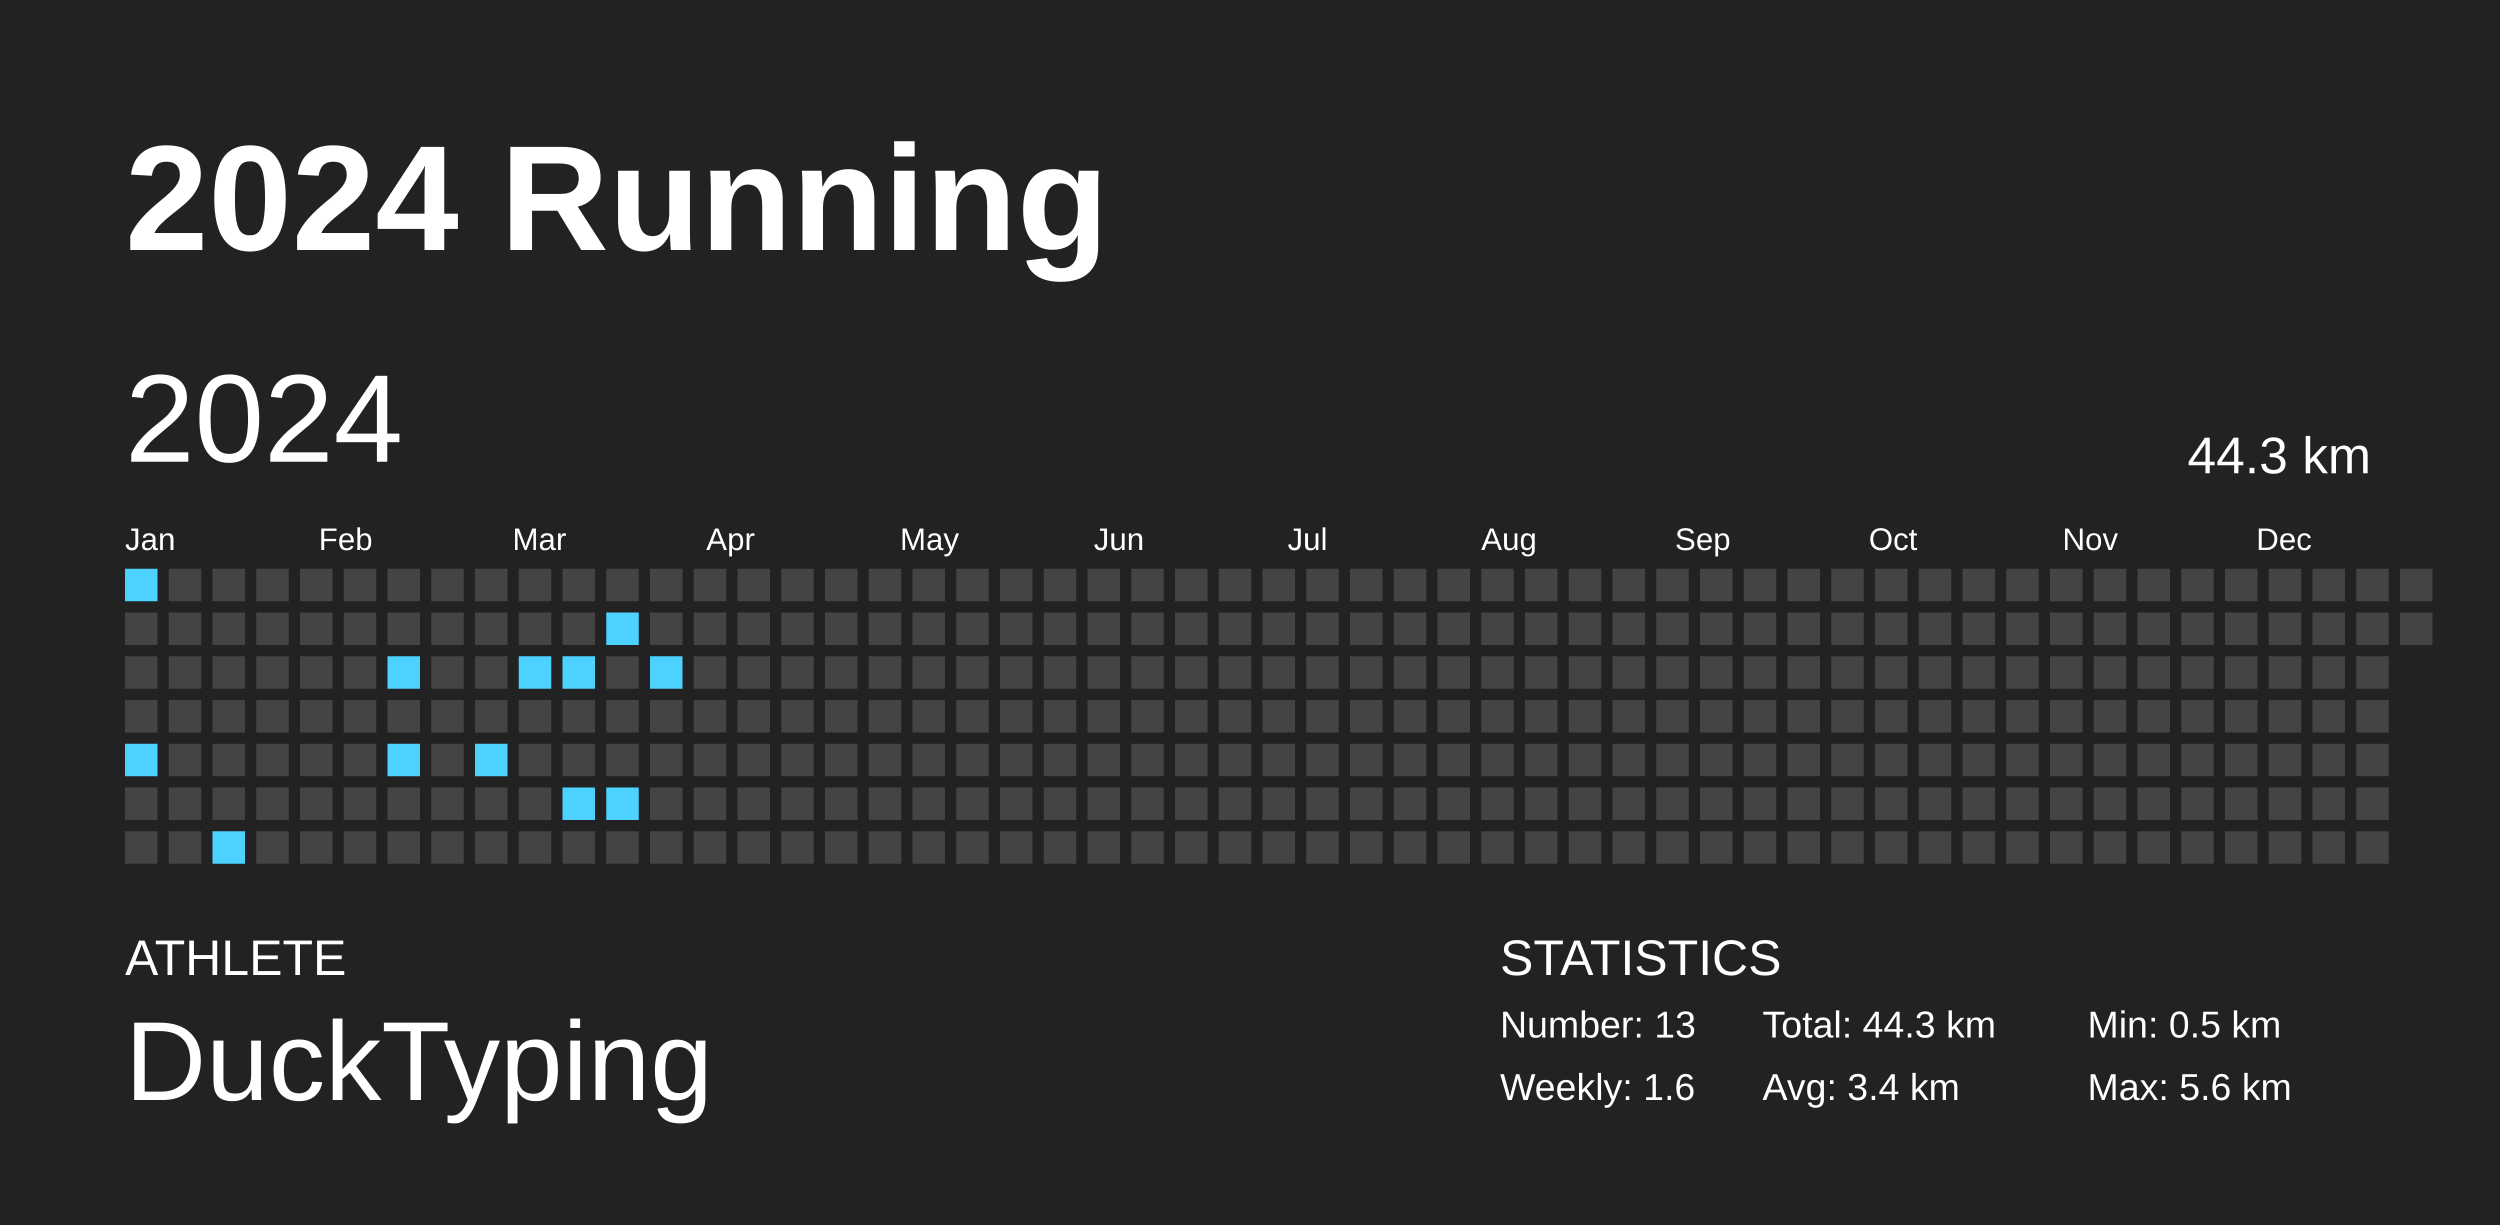
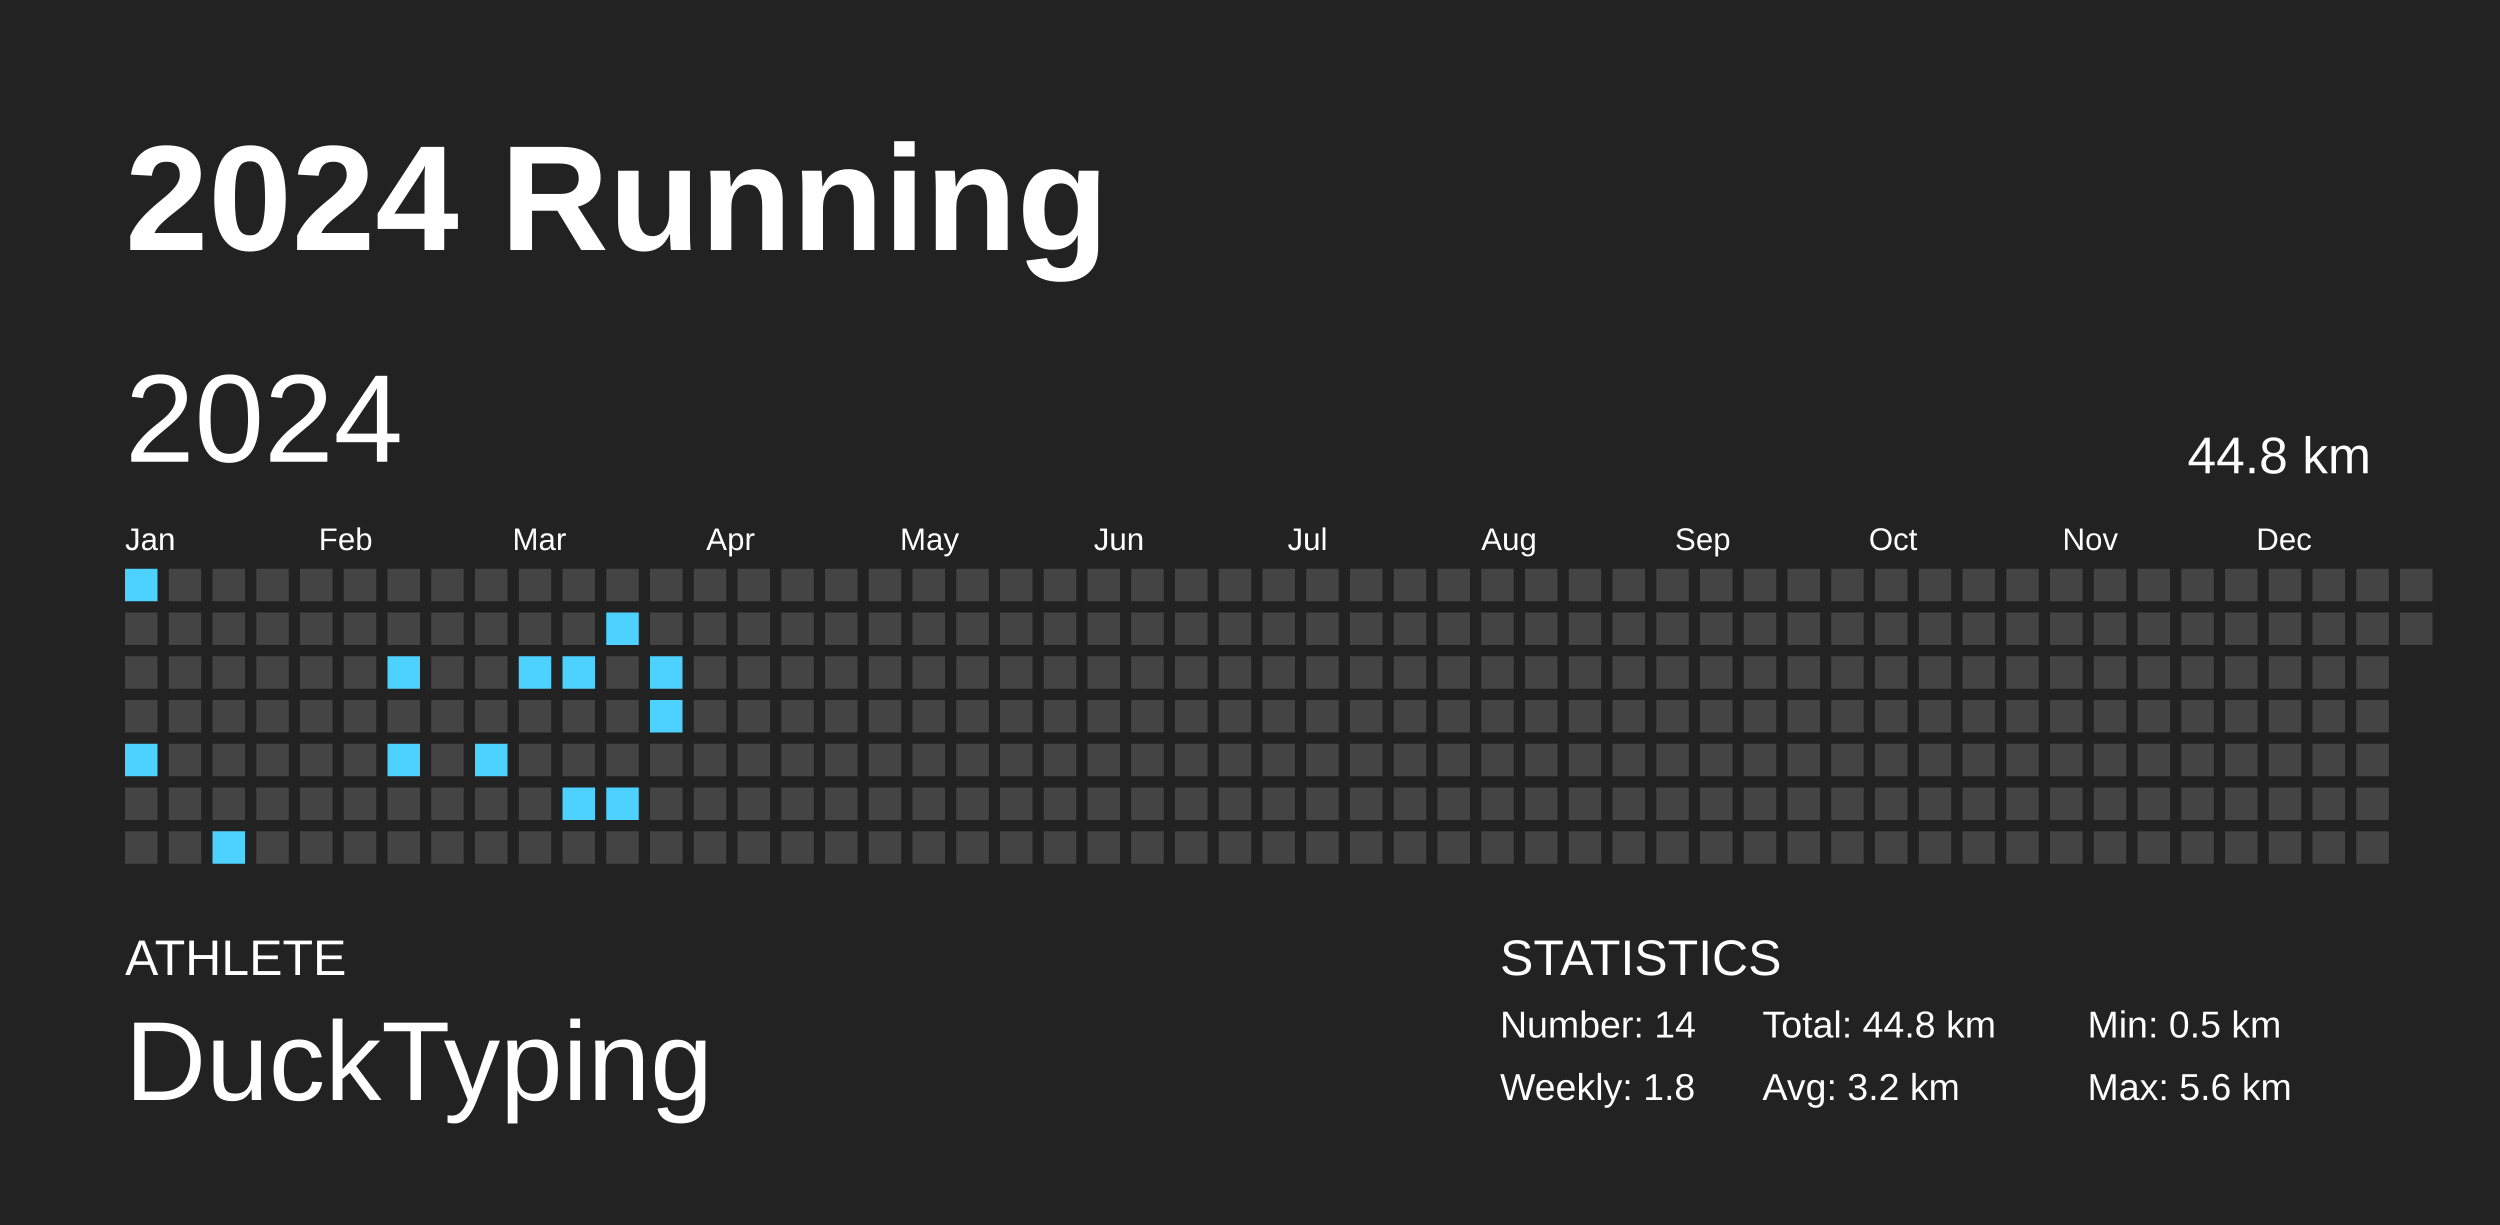
<svg xmlns="http://www.w3.org/2000/svg" baseProfile="full" height="98mm" version="1.1" viewBox="0,0,200,98" width="200mm">
  <defs />
  <rect fill="#222222" height="98" width="200" x="0" y="0" />
  <text fill="#FFFFFF" style="font-size:12px; font-family:Arial; font-weight:bold;" x="10" y="20">2024 Running</text>
  <text fill="#FFFFFF" style="font-size:4px; font-family:Arial" x="10" y="78">ATHLETE</text>
  <text fill="#FFFFFF" style="font-size:9px; font-family:Arial" x="10" y="88">DuckTyping</text>
  <text fill="#FFFFFF" style="font-size:4px; font-family:Arial" x="120" y="78">STATISTICS</text>
-   <text fill="#FFFFFF" style="font-size:3px; font-family:Arial" x="120" y="83">Number: 13</text>
-   <text fill="#FFFFFF" style="font-size:3px; font-family:Arial" x="120" y="88">Weekly: 1.6</text>
-   <text fill="#FFFFFF" style="font-size:3px; font-family:Arial" x="141" y="83">Total: 44.3 km</text>
-   <text fill="#FFFFFF" style="font-size:3px; font-family:Arial" x="141" y="88">Avg: 3.4 km</text>
+   <text fill="#FFFFFF" style="font-size:3px; font-family:Arial" x="120" y="83">Number: 14</text>
+   <text fill="#FFFFFF" style="font-size:3px; font-family:Arial" x="120" y="88">Weekly: 1.8</text>
+   <text fill="#FFFFFF" style="font-size:3px; font-family:Arial" x="141" y="83">Total: 44.8 km</text>
+   <text fill="#FFFFFF" style="font-size:3px; font-family:Arial" x="141" y="88">Avg: 3.2 km</text>
  <text fill="#FFFFFF" style="font-size:3px; font-family:Arial" x="167" y="83">Min: 0.5 km</text>
  <text fill="#FFFFFF" style="font-size:3px; font-family:Arial" x="167" y="88">Max: 5.6 km</text>
  <text dominant-baseline="hanging" fill="#FFFFFF" style="font-size:10.0px; font-family:Arial;" x="10" y="30">2024</text>
-   <text dominant-baseline="hanging" fill="#FFFFFF" style="font-size:4.125px; font-family:Arial;" x="175" y="35">44.3 km</text>
+   <text dominant-baseline="hanging" fill="#FFFFFF" style="font-size:4.125px; font-family:Arial;" x="175" y="35">44.8 km</text>
  <text fill="#FFFFFF" style="font-size:2.5px; font-family:Arial" x="10.0" y="44">Jan</text>
  <text fill="#FFFFFF" style="font-size:2.5px; font-family:Arial" x="25.5" y="44">Feb</text>
  <text fill="#FFFFFF" style="font-size:2.5px; font-family:Arial" x="41.0" y="44">Mar</text>
  <text fill="#FFFFFF" style="font-size:2.5px; font-family:Arial" x="56.5" y="44">Apr</text>
  <text fill="#FFFFFF" style="font-size:2.5px; font-family:Arial" x="72.0" y="44">May</text>
  <text fill="#FFFFFF" style="font-size:2.5px; font-family:Arial" x="87.5" y="44">Jun</text>
  <text fill="#FFFFFF" style="font-size:2.5px; font-family:Arial" x="103.0" y="44">Jul</text>
  <text fill="#FFFFFF" style="font-size:2.5px; font-family:Arial" x="118.5" y="44">Aug</text>
  <text fill="#FFFFFF" style="font-size:2.5px; font-family:Arial" x="134.0" y="44">Sep</text>
  <text fill="#FFFFFF" style="font-size:2.5px; font-family:Arial" x="149.5" y="44">Oct</text>
  <text fill="#FFFFFF" style="font-size:2.5px; font-family:Arial" x="165.0" y="44">Nov</text>
  <text fill="#FFFFFF" style="font-size:2.5px; font-family:Arial" x="180.5" y="44">Dec</text>
  <rect fill="#4dd2ff" height="2.6" width="2.6" x="10.0" y="45.5" />
  <rect fill="#444444" height="2.6" width="2.6" x="10.0" y="49.0" />
  <rect fill="#444444" height="2.6" width="2.6" x="10.0" y="52.5" />
  <rect fill="#444444" height="2.6" width="2.6" x="10.0" y="56.0" />
  <rect fill="#4dd2ff" height="2.6" width="2.6" x="10.0" y="59.5" />
  <rect fill="#444444" height="2.6" width="2.6" x="10.0" y="63.0" />
  <rect fill="#444444" height="2.6" width="2.6" x="10.0" y="66.5" />
  <rect fill="#444444" height="2.6" width="2.6" x="13.5" y="45.5" />
  <rect fill="#444444" height="2.6" width="2.6" x="13.5" y="49.0" />
  <rect fill="#444444" height="2.6" width="2.6" x="13.5" y="52.5" />
  <rect fill="#444444" height="2.6" width="2.6" x="13.5" y="56.0" />
  <rect fill="#444444" height="2.6" width="2.6" x="13.5" y="59.5" />
  <rect fill="#444444" height="2.6" width="2.6" x="13.5" y="63.0" />
  <rect fill="#444444" height="2.6" width="2.6" x="13.5" y="66.5" />
  <rect fill="#444444" height="2.6" width="2.6" x="17.0" y="45.5" />
  <rect fill="#444444" height="2.6" width="2.6" x="17.0" y="49.0" />
  <rect fill="#444444" height="2.6" width="2.6" x="17.0" y="52.5" />
  <rect fill="#444444" height="2.6" width="2.6" x="17.0" y="56.0" />
  <rect fill="#444444" height="2.6" width="2.6" x="17.0" y="59.5" />
  <rect fill="#444444" height="2.6" width="2.6" x="17.0" y="63.0" />
  <rect fill="#4dd2ff" height="2.6" width="2.6" x="17.0" y="66.5" />
  <rect fill="#444444" height="2.6" width="2.6" x="20.5" y="45.5" />
  <rect fill="#444444" height="2.6" width="2.6" x="20.5" y="49.0" />
  <rect fill="#444444" height="2.6" width="2.6" x="20.5" y="52.5" />
  <rect fill="#444444" height="2.6" width="2.6" x="20.5" y="56.0" />
  <rect fill="#444444" height="2.6" width="2.6" x="20.5" y="59.5" />
  <rect fill="#444444" height="2.6" width="2.6" x="20.5" y="63.0" />
  <rect fill="#444444" height="2.6" width="2.6" x="20.5" y="66.5" />
  <rect fill="#444444" height="2.6" width="2.6" x="24.0" y="45.5" />
  <rect fill="#444444" height="2.6" width="2.6" x="24.0" y="49.0" />
  <rect fill="#444444" height="2.6" width="2.6" x="24.0" y="52.5" />
  <rect fill="#444444" height="2.6" width="2.6" x="24.0" y="56.0" />
  <rect fill="#444444" height="2.6" width="2.6" x="24.0" y="59.5" />
  <rect fill="#444444" height="2.6" width="2.6" x="24.0" y="63.0" />
  <rect fill="#444444" height="2.6" width="2.6" x="24.0" y="66.5" />
  <rect fill="#444444" height="2.6" width="2.6" x="27.5" y="45.5" />
  <rect fill="#444444" height="2.6" width="2.6" x="27.5" y="49.0" />
  <rect fill="#444444" height="2.6" width="2.6" x="27.5" y="52.5" />
  <rect fill="#444444" height="2.6" width="2.6" x="27.5" y="56.0" />
  <rect fill="#444444" height="2.6" width="2.6" x="27.5" y="59.5" />
  <rect fill="#444444" height="2.6" width="2.6" x="27.5" y="63.0" />
  <rect fill="#444444" height="2.6" width="2.6" x="27.5" y="66.5" />
  <rect fill="#444444" height="2.6" width="2.6" x="31.0" y="45.5" />
  <rect fill="#444444" height="2.6" width="2.6" x="31.0" y="49.0" />
  <rect fill="#4dd2ff" height="2.6" width="2.6" x="31.0" y="52.5" />
  <rect fill="#444444" height="2.6" width="2.6" x="31.0" y="56.0" />
  <rect fill="#4dd2ff" height="2.6" width="2.6" x="31.0" y="59.5" />
  <rect fill="#444444" height="2.6" width="2.6" x="31.0" y="63.0" />
  <rect fill="#444444" height="2.6" width="2.6" x="31.0" y="66.5" />
  <rect fill="#444444" height="2.6" width="2.6" x="34.5" y="45.5" />
  <rect fill="#444444" height="2.6" width="2.6" x="34.5" y="49.0" />
  <rect fill="#444444" height="2.6" width="2.6" x="34.5" y="52.5" />
  <rect fill="#444444" height="2.6" width="2.6" x="34.5" y="56.0" />
  <rect fill="#444444" height="2.6" width="2.6" x="34.5" y="59.5" />
  <rect fill="#444444" height="2.6" width="2.6" x="34.5" y="63.0" />
  <rect fill="#444444" height="2.6" width="2.6" x="34.5" y="66.5" />
  <rect fill="#444444" height="2.6" width="2.6" x="38.0" y="45.5" />
  <rect fill="#444444" height="2.6" width="2.6" x="38.0" y="49.0" />
  <rect fill="#444444" height="2.6" width="2.6" x="38.0" y="52.5" />
  <rect fill="#444444" height="2.6" width="2.6" x="38.0" y="56.0" />
  <rect fill="#4dd2ff" height="2.6" width="2.6" x="38.0" y="59.5" />
  <rect fill="#444444" height="2.6" width="2.6" x="38.0" y="63.0" />
  <rect fill="#444444" height="2.6" width="2.6" x="38.0" y="66.5" />
  <rect fill="#444444" height="2.6" width="2.6" x="41.5" y="45.5" />
  <rect fill="#444444" height="2.6" width="2.6" x="41.5" y="49.0" />
  <rect fill="#4dd2ff" height="2.6" width="2.6" x="41.5" y="52.5" />
  <rect fill="#444444" height="2.6" width="2.6" x="41.5" y="56.0" />
  <rect fill="#444444" height="2.6" width="2.6" x="41.5" y="59.5" />
  <rect fill="#444444" height="2.6" width="2.6" x="41.5" y="63.0" />
  <rect fill="#444444" height="2.6" width="2.6" x="41.5" y="66.5" />
  <rect fill="#444444" height="2.6" width="2.6" x="45.0" y="45.5" />
  <rect fill="#444444" height="2.6" width="2.6" x="45.0" y="49.0" />
  <rect fill="#4dd2ff" height="2.6" width="2.6" x="45.0" y="52.5" />
  <rect fill="#444444" height="2.6" width="2.6" x="45.0" y="56.0" />
  <rect fill="#444444" height="2.6" width="2.6" x="45.0" y="59.5" />
  <rect fill="#4dd2ff" height="2.6" width="2.6" x="45.0" y="63.0" />
  <rect fill="#444444" height="2.6" width="2.6" x="45.0" y="66.5" />
  <rect fill="#444444" height="2.6" width="2.6" x="48.5" y="45.5" />
  <rect fill="#4dd2ff" height="2.6" width="2.6" x="48.5" y="49.0" />
  <rect fill="#444444" height="2.6" width="2.6" x="48.5" y="52.5" />
  <rect fill="#444444" height="2.6" width="2.6" x="48.5" y="56.0" />
  <rect fill="#444444" height="2.6" width="2.6" x="48.5" y="59.5" />
  <rect fill="#4dd2ff" height="2.6" width="2.6" x="48.5" y="63.0" />
  <rect fill="#444444" height="2.6" width="2.6" x="48.5" y="66.5" />
  <rect fill="#444444" height="2.6" width="2.6" x="52.0" y="45.5" />
  <rect fill="#444444" height="2.6" width="2.6" x="52.0" y="49.0" />
  <rect fill="#4dd2ff" height="2.6" width="2.6" x="52.0" y="52.5" />
-   <rect fill="#444444" height="2.6" width="2.6" x="52.0" y="56.0" />
+   <rect fill="#4dd2ff" height="2.6" width="2.6" x="52.0" y="56.0" />
  <rect fill="#444444" height="2.6" width="2.6" x="52.0" y="59.5" />
  <rect fill="#444444" height="2.6" width="2.6" x="52.0" y="63.0" />
  <rect fill="#444444" height="2.6" width="2.6" x="52.0" y="66.5" />
  <rect fill="#444444" height="2.6" width="2.6" x="55.5" y="45.5" />
  <rect fill="#444444" height="2.6" width="2.6" x="55.5" y="49.0" />
  <rect fill="#444444" height="2.6" width="2.6" x="55.5" y="52.5" />
  <rect fill="#444444" height="2.6" width="2.6" x="55.5" y="56.0" />
  <rect fill="#444444" height="2.6" width="2.6" x="55.5" y="59.5" />
  <rect fill="#444444" height="2.6" width="2.6" x="55.5" y="63.0" />
  <rect fill="#444444" height="2.6" width="2.6" x="55.5" y="66.5" />
  <rect fill="#444444" height="2.6" width="2.6" x="59.0" y="45.5" />
  <rect fill="#444444" height="2.6" width="2.6" x="59.0" y="49.0" />
  <rect fill="#444444" height="2.6" width="2.6" x="59.0" y="52.5" />
  <rect fill="#444444" height="2.6" width="2.6" x="59.0" y="56.0" />
  <rect fill="#444444" height="2.6" width="2.6" x="59.0" y="59.5" />
  <rect fill="#444444" height="2.6" width="2.6" x="59.0" y="63.0" />
  <rect fill="#444444" height="2.6" width="2.6" x="59.0" y="66.5" />
  <rect fill="#444444" height="2.6" width="2.6" x="62.5" y="45.5" />
  <rect fill="#444444" height="2.6" width="2.6" x="62.5" y="49.0" />
  <rect fill="#444444" height="2.6" width="2.6" x="62.5" y="52.5" />
  <rect fill="#444444" height="2.6" width="2.6" x="62.5" y="56.0" />
  <rect fill="#444444" height="2.6" width="2.6" x="62.5" y="59.5" />
  <rect fill="#444444" height="2.6" width="2.6" x="62.5" y="63.0" />
  <rect fill="#444444" height="2.6" width="2.6" x="62.5" y="66.5" />
  <rect fill="#444444" height="2.6" width="2.6" x="66.0" y="45.5" />
  <rect fill="#444444" height="2.6" width="2.6" x="66.0" y="49.0" />
  <rect fill="#444444" height="2.6" width="2.6" x="66.0" y="52.5" />
  <rect fill="#444444" height="2.6" width="2.6" x="66.0" y="56.0" />
  <rect fill="#444444" height="2.6" width="2.6" x="66.0" y="59.5" />
  <rect fill="#444444" height="2.6" width="2.6" x="66.0" y="63.0" />
  <rect fill="#444444" height="2.6" width="2.6" x="66.0" y="66.5" />
  <rect fill="#444444" height="2.6" width="2.6" x="69.5" y="45.5" />
  <rect fill="#444444" height="2.6" width="2.6" x="69.5" y="49.0" />
  <rect fill="#444444" height="2.6" width="2.6" x="69.5" y="52.5" />
  <rect fill="#444444" height="2.6" width="2.6" x="69.5" y="56.0" />
  <rect fill="#444444" height="2.6" width="2.6" x="69.5" y="59.5" />
  <rect fill="#444444" height="2.6" width="2.6" x="69.5" y="63.0" />
  <rect fill="#444444" height="2.6" width="2.6" x="69.5" y="66.5" />
  <rect fill="#444444" height="2.6" width="2.6" x="73.0" y="45.5" />
  <rect fill="#444444" height="2.6" width="2.6" x="73.0" y="49.0" />
  <rect fill="#444444" height="2.6" width="2.6" x="73.0" y="52.5" />
  <rect fill="#444444" height="2.6" width="2.6" x="73.0" y="56.0" />
  <rect fill="#444444" height="2.6" width="2.6" x="73.0" y="59.5" />
  <rect fill="#444444" height="2.6" width="2.6" x="73.0" y="63.0" />
  <rect fill="#444444" height="2.6" width="2.6" x="73.0" y="66.5" />
  <rect fill="#444444" height="2.6" width="2.6" x="76.5" y="45.5" />
  <rect fill="#444444" height="2.6" width="2.6" x="76.5" y="49.0" />
  <rect fill="#444444" height="2.6" width="2.6" x="76.5" y="52.5" />
  <rect fill="#444444" height="2.6" width="2.6" x="76.5" y="56.0" />
  <rect fill="#444444" height="2.6" width="2.6" x="76.5" y="59.5" />
  <rect fill="#444444" height="2.6" width="2.6" x="76.5" y="63.0" />
  <rect fill="#444444" height="2.6" width="2.6" x="76.5" y="66.5" />
  <rect fill="#444444" height="2.6" width="2.6" x="80.0" y="45.5" />
  <rect fill="#444444" height="2.6" width="2.6" x="80.0" y="49.0" />
  <rect fill="#444444" height="2.6" width="2.6" x="80.0" y="52.5" />
  <rect fill="#444444" height="2.6" width="2.6" x="80.0" y="56.0" />
  <rect fill="#444444" height="2.6" width="2.6" x="80.0" y="59.5" />
  <rect fill="#444444" height="2.6" width="2.6" x="80.0" y="63.0" />
  <rect fill="#444444" height="2.6" width="2.6" x="80.0" y="66.5" />
  <rect fill="#444444" height="2.6" width="2.6" x="83.5" y="45.5" />
  <rect fill="#444444" height="2.6" width="2.6" x="83.5" y="49.0" />
  <rect fill="#444444" height="2.6" width="2.6" x="83.5" y="52.5" />
  <rect fill="#444444" height="2.6" width="2.6" x="83.5" y="56.0" />
  <rect fill="#444444" height="2.6" width="2.6" x="83.5" y="59.5" />
  <rect fill="#444444" height="2.6" width="2.6" x="83.5" y="63.0" />
  <rect fill="#444444" height="2.6" width="2.6" x="83.5" y="66.5" />
  <rect fill="#444444" height="2.6" width="2.6" x="87.0" y="45.5" />
  <rect fill="#444444" height="2.6" width="2.6" x="87.0" y="49.0" />
  <rect fill="#444444" height="2.6" width="2.6" x="87.0" y="52.5" />
  <rect fill="#444444" height="2.6" width="2.6" x="87.0" y="56.0" />
  <rect fill="#444444" height="2.6" width="2.6" x="87.0" y="59.5" />
  <rect fill="#444444" height="2.6" width="2.6" x="87.0" y="63.0" />
  <rect fill="#444444" height="2.6" width="2.6" x="87.0" y="66.5" />
  <rect fill="#444444" height="2.6" width="2.6" x="90.5" y="45.5" />
  <rect fill="#444444" height="2.6" width="2.6" x="90.5" y="49.0" />
  <rect fill="#444444" height="2.6" width="2.6" x="90.5" y="52.5" />
  <rect fill="#444444" height="2.6" width="2.6" x="90.5" y="56.0" />
  <rect fill="#444444" height="2.6" width="2.6" x="90.5" y="59.5" />
  <rect fill="#444444" height="2.6" width="2.6" x="90.5" y="63.0" />
  <rect fill="#444444" height="2.6" width="2.6" x="90.5" y="66.5" />
  <rect fill="#444444" height="2.6" width="2.6" x="94.0" y="45.5" />
  <rect fill="#444444" height="2.6" width="2.6" x="94.0" y="49.0" />
  <rect fill="#444444" height="2.6" width="2.6" x="94.0" y="52.5" />
  <rect fill="#444444" height="2.6" width="2.6" x="94.0" y="56.0" />
  <rect fill="#444444" height="2.6" width="2.6" x="94.0" y="59.5" />
  <rect fill="#444444" height="2.6" width="2.6" x="94.0" y="63.0" />
  <rect fill="#444444" height="2.6" width="2.6" x="94.0" y="66.5" />
  <rect fill="#444444" height="2.6" width="2.6" x="97.5" y="45.5" />
  <rect fill="#444444" height="2.6" width="2.6" x="97.5" y="49.0" />
  <rect fill="#444444" height="2.6" width="2.6" x="97.5" y="52.5" />
  <rect fill="#444444" height="2.6" width="2.6" x="97.5" y="56.0" />
  <rect fill="#444444" height="2.6" width="2.6" x="97.5" y="59.5" />
  <rect fill="#444444" height="2.6" width="2.6" x="97.5" y="63.0" />
  <rect fill="#444444" height="2.6" width="2.6" x="97.5" y="66.5" />
  <rect fill="#444444" height="2.6" width="2.6" x="101.0" y="45.5" />
  <rect fill="#444444" height="2.6" width="2.6" x="101.0" y="49.0" />
  <rect fill="#444444" height="2.6" width="2.6" x="101.0" y="52.5" />
  <rect fill="#444444" height="2.6" width="2.6" x="101.0" y="56.0" />
  <rect fill="#444444" height="2.6" width="2.6" x="101.0" y="59.5" />
  <rect fill="#444444" height="2.6" width="2.6" x="101.0" y="63.0" />
  <rect fill="#444444" height="2.6" width="2.6" x="101.0" y="66.5" />
  <rect fill="#444444" height="2.6" width="2.6" x="104.5" y="45.5" />
  <rect fill="#444444" height="2.6" width="2.6" x="104.5" y="49.0" />
  <rect fill="#444444" height="2.6" width="2.6" x="104.5" y="52.5" />
  <rect fill="#444444" height="2.6" width="2.6" x="104.5" y="56.0" />
  <rect fill="#444444" height="2.6" width="2.6" x="104.5" y="59.5" />
  <rect fill="#444444" height="2.6" width="2.6" x="104.5" y="63.0" />
  <rect fill="#444444" height="2.6" width="2.6" x="104.5" y="66.5" />
  <rect fill="#444444" height="2.6" width="2.6" x="108.0" y="45.5" />
  <rect fill="#444444" height="2.6" width="2.6" x="108.0" y="49.0" />
  <rect fill="#444444" height="2.6" width="2.6" x="108.0" y="52.5" />
  <rect fill="#444444" height="2.6" width="2.6" x="108.0" y="56.0" />
  <rect fill="#444444" height="2.6" width="2.6" x="108.0" y="59.5" />
  <rect fill="#444444" height="2.6" width="2.6" x="108.0" y="63.0" />
  <rect fill="#444444" height="2.6" width="2.6" x="108.0" y="66.5" />
  <rect fill="#444444" height="2.6" width="2.6" x="111.5" y="45.5" />
  <rect fill="#444444" height="2.6" width="2.6" x="111.5" y="49.0" />
  <rect fill="#444444" height="2.6" width="2.6" x="111.5" y="52.5" />
  <rect fill="#444444" height="2.6" width="2.6" x="111.5" y="56.0" />
  <rect fill="#444444" height="2.6" width="2.6" x="111.5" y="59.5" />
  <rect fill="#444444" height="2.6" width="2.6" x="111.5" y="63.0" />
  <rect fill="#444444" height="2.6" width="2.6" x="111.5" y="66.5" />
  <rect fill="#444444" height="2.6" width="2.6" x="115.0" y="45.5" />
  <rect fill="#444444" height="2.6" width="2.6" x="115.0" y="49.0" />
  <rect fill="#444444" height="2.6" width="2.6" x="115.0" y="52.5" />
  <rect fill="#444444" height="2.6" width="2.6" x="115.0" y="56.0" />
  <rect fill="#444444" height="2.6" width="2.6" x="115.0" y="59.5" />
  <rect fill="#444444" height="2.6" width="2.6" x="115.0" y="63.0" />
  <rect fill="#444444" height="2.6" width="2.6" x="115.0" y="66.5" />
  <rect fill="#444444" height="2.6" width="2.6" x="118.5" y="45.5" />
  <rect fill="#444444" height="2.6" width="2.6" x="118.5" y="49.0" />
  <rect fill="#444444" height="2.6" width="2.6" x="118.5" y="52.5" />
  <rect fill="#444444" height="2.6" width="2.6" x="118.5" y="56.0" />
  <rect fill="#444444" height="2.6" width="2.6" x="118.5" y="59.5" />
  <rect fill="#444444" height="2.6" width="2.6" x="118.5" y="63.0" />
  <rect fill="#444444" height="2.6" width="2.6" x="118.5" y="66.5" />
  <rect fill="#444444" height="2.6" width="2.6" x="122.0" y="45.5" />
  <rect fill="#444444" height="2.6" width="2.6" x="122.0" y="49.0" />
  <rect fill="#444444" height="2.6" width="2.6" x="122.0" y="52.5" />
  <rect fill="#444444" height="2.6" width="2.6" x="122.0" y="56.0" />
  <rect fill="#444444" height="2.6" width="2.6" x="122.0" y="59.5" />
  <rect fill="#444444" height="2.6" width="2.6" x="122.0" y="63.0" />
  <rect fill="#444444" height="2.6" width="2.6" x="122.0" y="66.5" />
  <rect fill="#444444" height="2.6" width="2.6" x="125.5" y="45.5" />
  <rect fill="#444444" height="2.6" width="2.6" x="125.5" y="49.0" />
  <rect fill="#444444" height="2.6" width="2.6" x="125.5" y="52.5" />
  <rect fill="#444444" height="2.6" width="2.6" x="125.5" y="56.0" />
  <rect fill="#444444" height="2.6" width="2.6" x="125.5" y="59.5" />
  <rect fill="#444444" height="2.6" width="2.6" x="125.5" y="63.0" />
  <rect fill="#444444" height="2.6" width="2.6" x="125.5" y="66.5" />
  <rect fill="#444444" height="2.6" width="2.6" x="129.0" y="45.5" />
  <rect fill="#444444" height="2.6" width="2.6" x="129.0" y="49.0" />
  <rect fill="#444444" height="2.6" width="2.6" x="129.0" y="52.5" />
  <rect fill="#444444" height="2.6" width="2.6" x="129.0" y="56.0" />
  <rect fill="#444444" height="2.6" width="2.6" x="129.0" y="59.5" />
  <rect fill="#444444" height="2.6" width="2.6" x="129.0" y="63.0" />
  <rect fill="#444444" height="2.6" width="2.6" x="129.0" y="66.5" />
  <rect fill="#444444" height="2.6" width="2.6" x="132.5" y="45.5" />
  <rect fill="#444444" height="2.6" width="2.6" x="132.5" y="49.0" />
  <rect fill="#444444" height="2.6" width="2.6" x="132.5" y="52.5" />
  <rect fill="#444444" height="2.6" width="2.6" x="132.5" y="56.0" />
  <rect fill="#444444" height="2.6" width="2.6" x="132.5" y="59.5" />
  <rect fill="#444444" height="2.6" width="2.6" x="132.5" y="63.0" />
  <rect fill="#444444" height="2.6" width="2.6" x="132.5" y="66.5" />
  <rect fill="#444444" height="2.6" width="2.6" x="136.0" y="45.5" />
  <rect fill="#444444" height="2.6" width="2.6" x="136.0" y="49.0" />
  <rect fill="#444444" height="2.6" width="2.6" x="136.0" y="52.5" />
  <rect fill="#444444" height="2.6" width="2.6" x="136.0" y="56.0" />
  <rect fill="#444444" height="2.6" width="2.6" x="136.0" y="59.5" />
  <rect fill="#444444" height="2.6" width="2.6" x="136.0" y="63.0" />
  <rect fill="#444444" height="2.6" width="2.6" x="136.0" y="66.5" />
  <rect fill="#444444" height="2.6" width="2.6" x="139.5" y="45.5" />
  <rect fill="#444444" height="2.6" width="2.6" x="139.5" y="49.0" />
  <rect fill="#444444" height="2.6" width="2.6" x="139.5" y="52.5" />
  <rect fill="#444444" height="2.6" width="2.6" x="139.5" y="56.0" />
  <rect fill="#444444" height="2.6" width="2.6" x="139.5" y="59.5" />
  <rect fill="#444444" height="2.6" width="2.6" x="139.5" y="63.0" />
  <rect fill="#444444" height="2.6" width="2.6" x="139.5" y="66.5" />
  <rect fill="#444444" height="2.6" width="2.6" x="143.0" y="45.5" />
  <rect fill="#444444" height="2.6" width="2.6" x="143.0" y="49.0" />
  <rect fill="#444444" height="2.6" width="2.6" x="143.0" y="52.5" />
  <rect fill="#444444" height="2.6" width="2.6" x="143.0" y="56.0" />
  <rect fill="#444444" height="2.6" width="2.6" x="143.0" y="59.5" />
  <rect fill="#444444" height="2.6" width="2.6" x="143.0" y="63.0" />
  <rect fill="#444444" height="2.6" width="2.6" x="143.0" y="66.5" />
  <rect fill="#444444" height="2.6" width="2.6" x="146.5" y="45.5" />
  <rect fill="#444444" height="2.6" width="2.6" x="146.5" y="49.0" />
  <rect fill="#444444" height="2.6" width="2.6" x="146.5" y="52.5" />
  <rect fill="#444444" height="2.6" width="2.6" x="146.5" y="56.0" />
  <rect fill="#444444" height="2.6" width="2.6" x="146.5" y="59.5" />
  <rect fill="#444444" height="2.6" width="2.6" x="146.5" y="63.0" />
  <rect fill="#444444" height="2.6" width="2.6" x="146.5" y="66.5" />
  <rect fill="#444444" height="2.6" width="2.6" x="150.0" y="45.5" />
  <rect fill="#444444" height="2.6" width="2.6" x="150.0" y="49.0" />
  <rect fill="#444444" height="2.6" width="2.6" x="150.0" y="52.5" />
  <rect fill="#444444" height="2.6" width="2.6" x="150.0" y="56.0" />
  <rect fill="#444444" height="2.6" width="2.6" x="150.0" y="59.5" />
  <rect fill="#444444" height="2.6" width="2.6" x="150.0" y="63.0" />
  <rect fill="#444444" height="2.6" width="2.6" x="150.0" y="66.5" />
  <rect fill="#444444" height="2.6" width="2.6" x="153.5" y="45.5" />
  <rect fill="#444444" height="2.6" width="2.6" x="153.5" y="49.0" />
  <rect fill="#444444" height="2.6" width="2.6" x="153.5" y="52.5" />
  <rect fill="#444444" height="2.6" width="2.6" x="153.5" y="56.0" />
  <rect fill="#444444" height="2.6" width="2.6" x="153.5" y="59.5" />
  <rect fill="#444444" height="2.6" width="2.6" x="153.5" y="63.0" />
  <rect fill="#444444" height="2.6" width="2.6" x="153.5" y="66.5" />
  <rect fill="#444444" height="2.6" width="2.6" x="157.0" y="45.5" />
  <rect fill="#444444" height="2.6" width="2.6" x="157.0" y="49.0" />
  <rect fill="#444444" height="2.6" width="2.6" x="157.0" y="52.5" />
  <rect fill="#444444" height="2.6" width="2.6" x="157.0" y="56.0" />
  <rect fill="#444444" height="2.6" width="2.6" x="157.0" y="59.5" />
  <rect fill="#444444" height="2.6" width="2.6" x="157.0" y="63.0" />
  <rect fill="#444444" height="2.6" width="2.6" x="157.0" y="66.5" />
  <rect fill="#444444" height="2.6" width="2.6" x="160.5" y="45.5" />
  <rect fill="#444444" height="2.6" width="2.6" x="160.5" y="49.0" />
  <rect fill="#444444" height="2.6" width="2.6" x="160.5" y="52.5" />
  <rect fill="#444444" height="2.6" width="2.6" x="160.5" y="56.0" />
  <rect fill="#444444" height="2.6" width="2.6" x="160.5" y="59.5" />
  <rect fill="#444444" height="2.6" width="2.6" x="160.5" y="63.0" />
  <rect fill="#444444" height="2.6" width="2.6" x="160.5" y="66.5" />
  <rect fill="#444444" height="2.6" width="2.6" x="164.0" y="45.5" />
  <rect fill="#444444" height="2.6" width="2.6" x="164.0" y="49.0" />
  <rect fill="#444444" height="2.6" width="2.6" x="164.0" y="52.5" />
  <rect fill="#444444" height="2.6" width="2.6" x="164.0" y="56.0" />
  <rect fill="#444444" height="2.6" width="2.6" x="164.0" y="59.5" />
  <rect fill="#444444" height="2.6" width="2.6" x="164.0" y="63.0" />
  <rect fill="#444444" height="2.6" width="2.6" x="164.0" y="66.5" />
  <rect fill="#444444" height="2.6" width="2.6" x="167.5" y="45.5" />
  <rect fill="#444444" height="2.6" width="2.6" x="167.5" y="49.0" />
  <rect fill="#444444" height="2.6" width="2.6" x="167.5" y="52.5" />
  <rect fill="#444444" height="2.6" width="2.6" x="167.5" y="56.0" />
  <rect fill="#444444" height="2.6" width="2.6" x="167.5" y="59.5" />
  <rect fill="#444444" height="2.6" width="2.6" x="167.5" y="63.0" />
  <rect fill="#444444" height="2.6" width="2.6" x="167.5" y="66.5" />
  <rect fill="#444444" height="2.6" width="2.6" x="171.0" y="45.5" />
  <rect fill="#444444" height="2.6" width="2.6" x="171.0" y="49.0" />
  <rect fill="#444444" height="2.6" width="2.6" x="171.0" y="52.5" />
  <rect fill="#444444" height="2.6" width="2.6" x="171.0" y="56.0" />
  <rect fill="#444444" height="2.6" width="2.6" x="171.0" y="59.5" />
  <rect fill="#444444" height="2.6" width="2.6" x="171.0" y="63.0" />
  <rect fill="#444444" height="2.6" width="2.6" x="171.0" y="66.5" />
  <rect fill="#444444" height="2.6" width="2.6" x="174.5" y="45.5" />
  <rect fill="#444444" height="2.6" width="2.6" x="174.5" y="49.0" />
  <rect fill="#444444" height="2.6" width="2.6" x="174.5" y="52.5" />
  <rect fill="#444444" height="2.6" width="2.6" x="174.5" y="56.0" />
  <rect fill="#444444" height="2.6" width="2.6" x="174.5" y="59.5" />
  <rect fill="#444444" height="2.6" width="2.6" x="174.5" y="63.0" />
  <rect fill="#444444" height="2.6" width="2.6" x="174.5" y="66.5" />
  <rect fill="#444444" height="2.6" width="2.6" x="178.0" y="45.5" />
  <rect fill="#444444" height="2.6" width="2.6" x="178.0" y="49.0" />
  <rect fill="#444444" height="2.6" width="2.6" x="178.0" y="52.5" />
  <rect fill="#444444" height="2.6" width="2.6" x="178.0" y="56.0" />
  <rect fill="#444444" height="2.6" width="2.6" x="178.0" y="59.5" />
  <rect fill="#444444" height="2.6" width="2.6" x="178.0" y="63.0" />
  <rect fill="#444444" height="2.6" width="2.6" x="178.0" y="66.5" />
  <rect fill="#444444" height="2.6" width="2.6" x="181.5" y="45.5" />
  <rect fill="#444444" height="2.6" width="2.6" x="181.5" y="49.0" />
  <rect fill="#444444" height="2.6" width="2.6" x="181.5" y="52.5" />
  <rect fill="#444444" height="2.6" width="2.6" x="181.5" y="56.0" />
  <rect fill="#444444" height="2.6" width="2.6" x="181.5" y="59.5" />
  <rect fill="#444444" height="2.6" width="2.6" x="181.5" y="63.0" />
  <rect fill="#444444" height="2.6" width="2.6" x="181.5" y="66.5" />
  <rect fill="#444444" height="2.6" width="2.6" x="185.0" y="45.5" />
  <rect fill="#444444" height="2.6" width="2.6" x="185.0" y="49.0" />
  <rect fill="#444444" height="2.6" width="2.6" x="185.0" y="52.5" />
  <rect fill="#444444" height="2.6" width="2.6" x="185.0" y="56.0" />
  <rect fill="#444444" height="2.6" width="2.6" x="185.0" y="59.5" />
  <rect fill="#444444" height="2.6" width="2.6" x="185.0" y="63.0" />
  <rect fill="#444444" height="2.6" width="2.6" x="185.0" y="66.5" />
  <rect fill="#444444" height="2.6" width="2.6" x="188.5" y="45.5" />
  <rect fill="#444444" height="2.6" width="2.6" x="188.5" y="49.0" />
  <rect fill="#444444" height="2.6" width="2.6" x="188.5" y="52.5" />
  <rect fill="#444444" height="2.6" width="2.6" x="188.5" y="56.0" />
  <rect fill="#444444" height="2.6" width="2.6" x="188.5" y="59.5" />
  <rect fill="#444444" height="2.6" width="2.6" x="188.5" y="63.0" />
  <rect fill="#444444" height="2.6" width="2.6" x="188.5" y="66.5" />
  <rect fill="#444444" height="2.6" width="2.6" x="192.0" y="45.5" />
  <rect fill="#444444" height="2.6" width="2.6" x="192.0" y="49.0" />
</svg>
